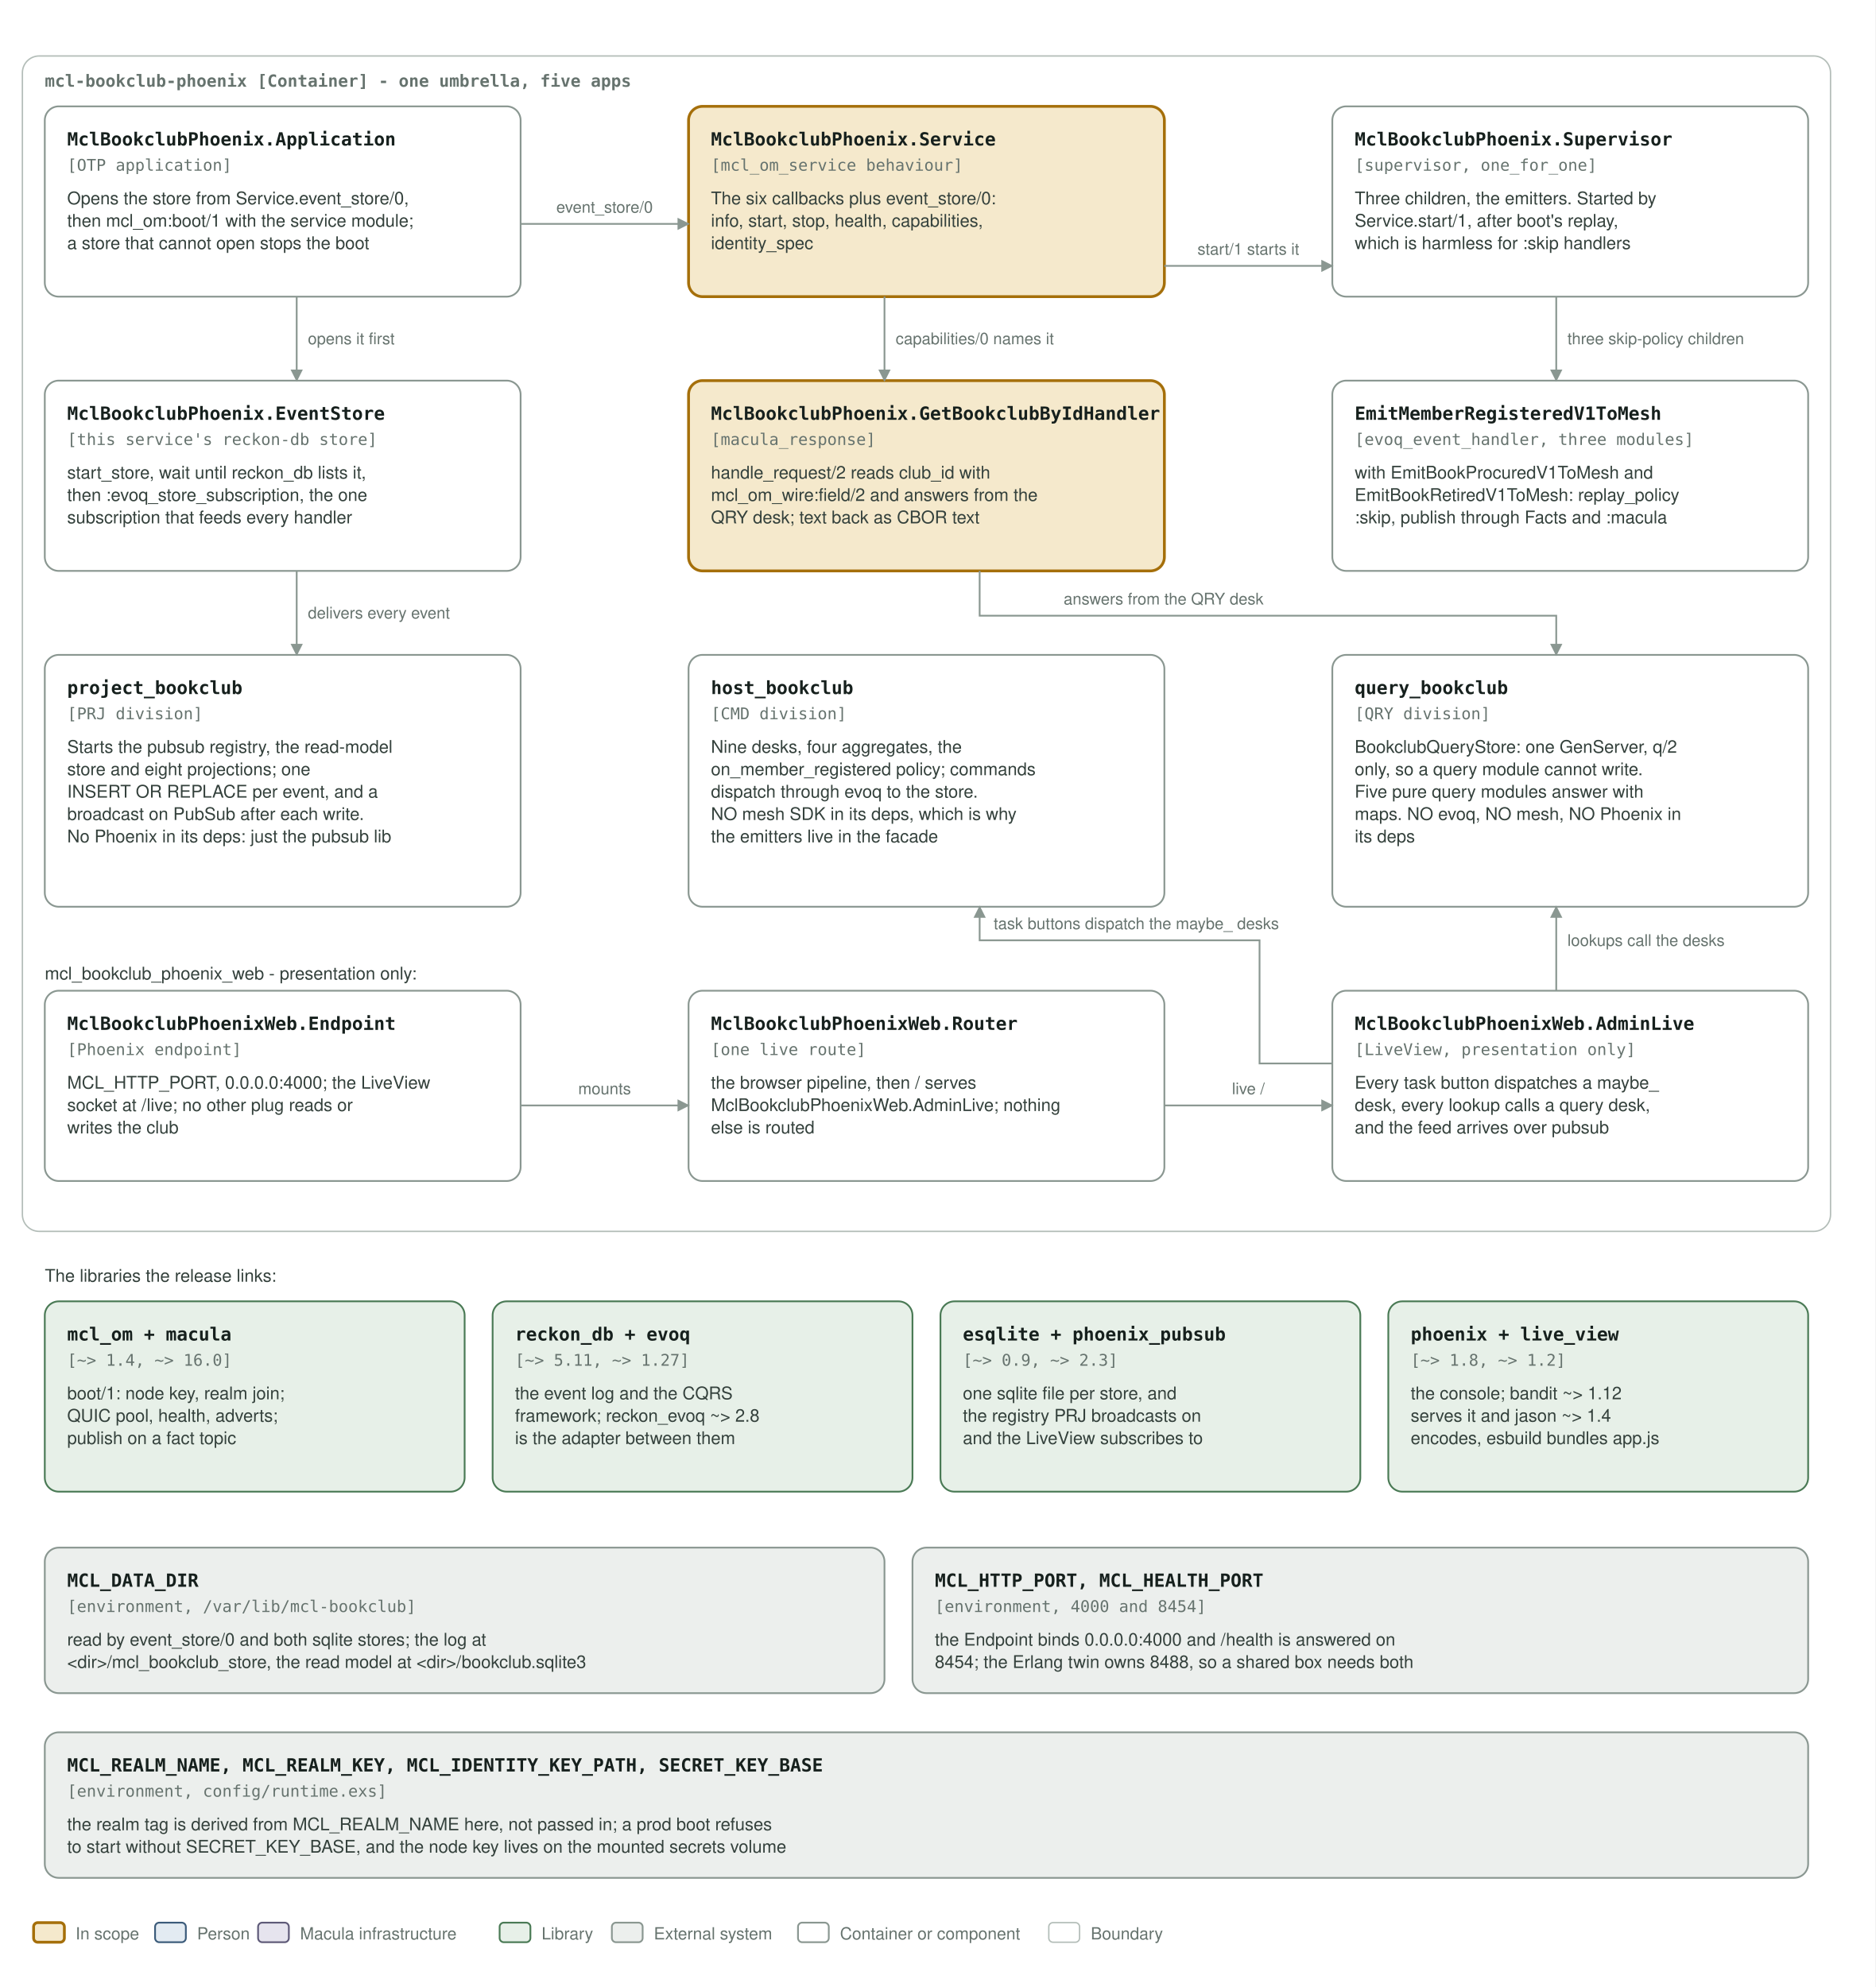
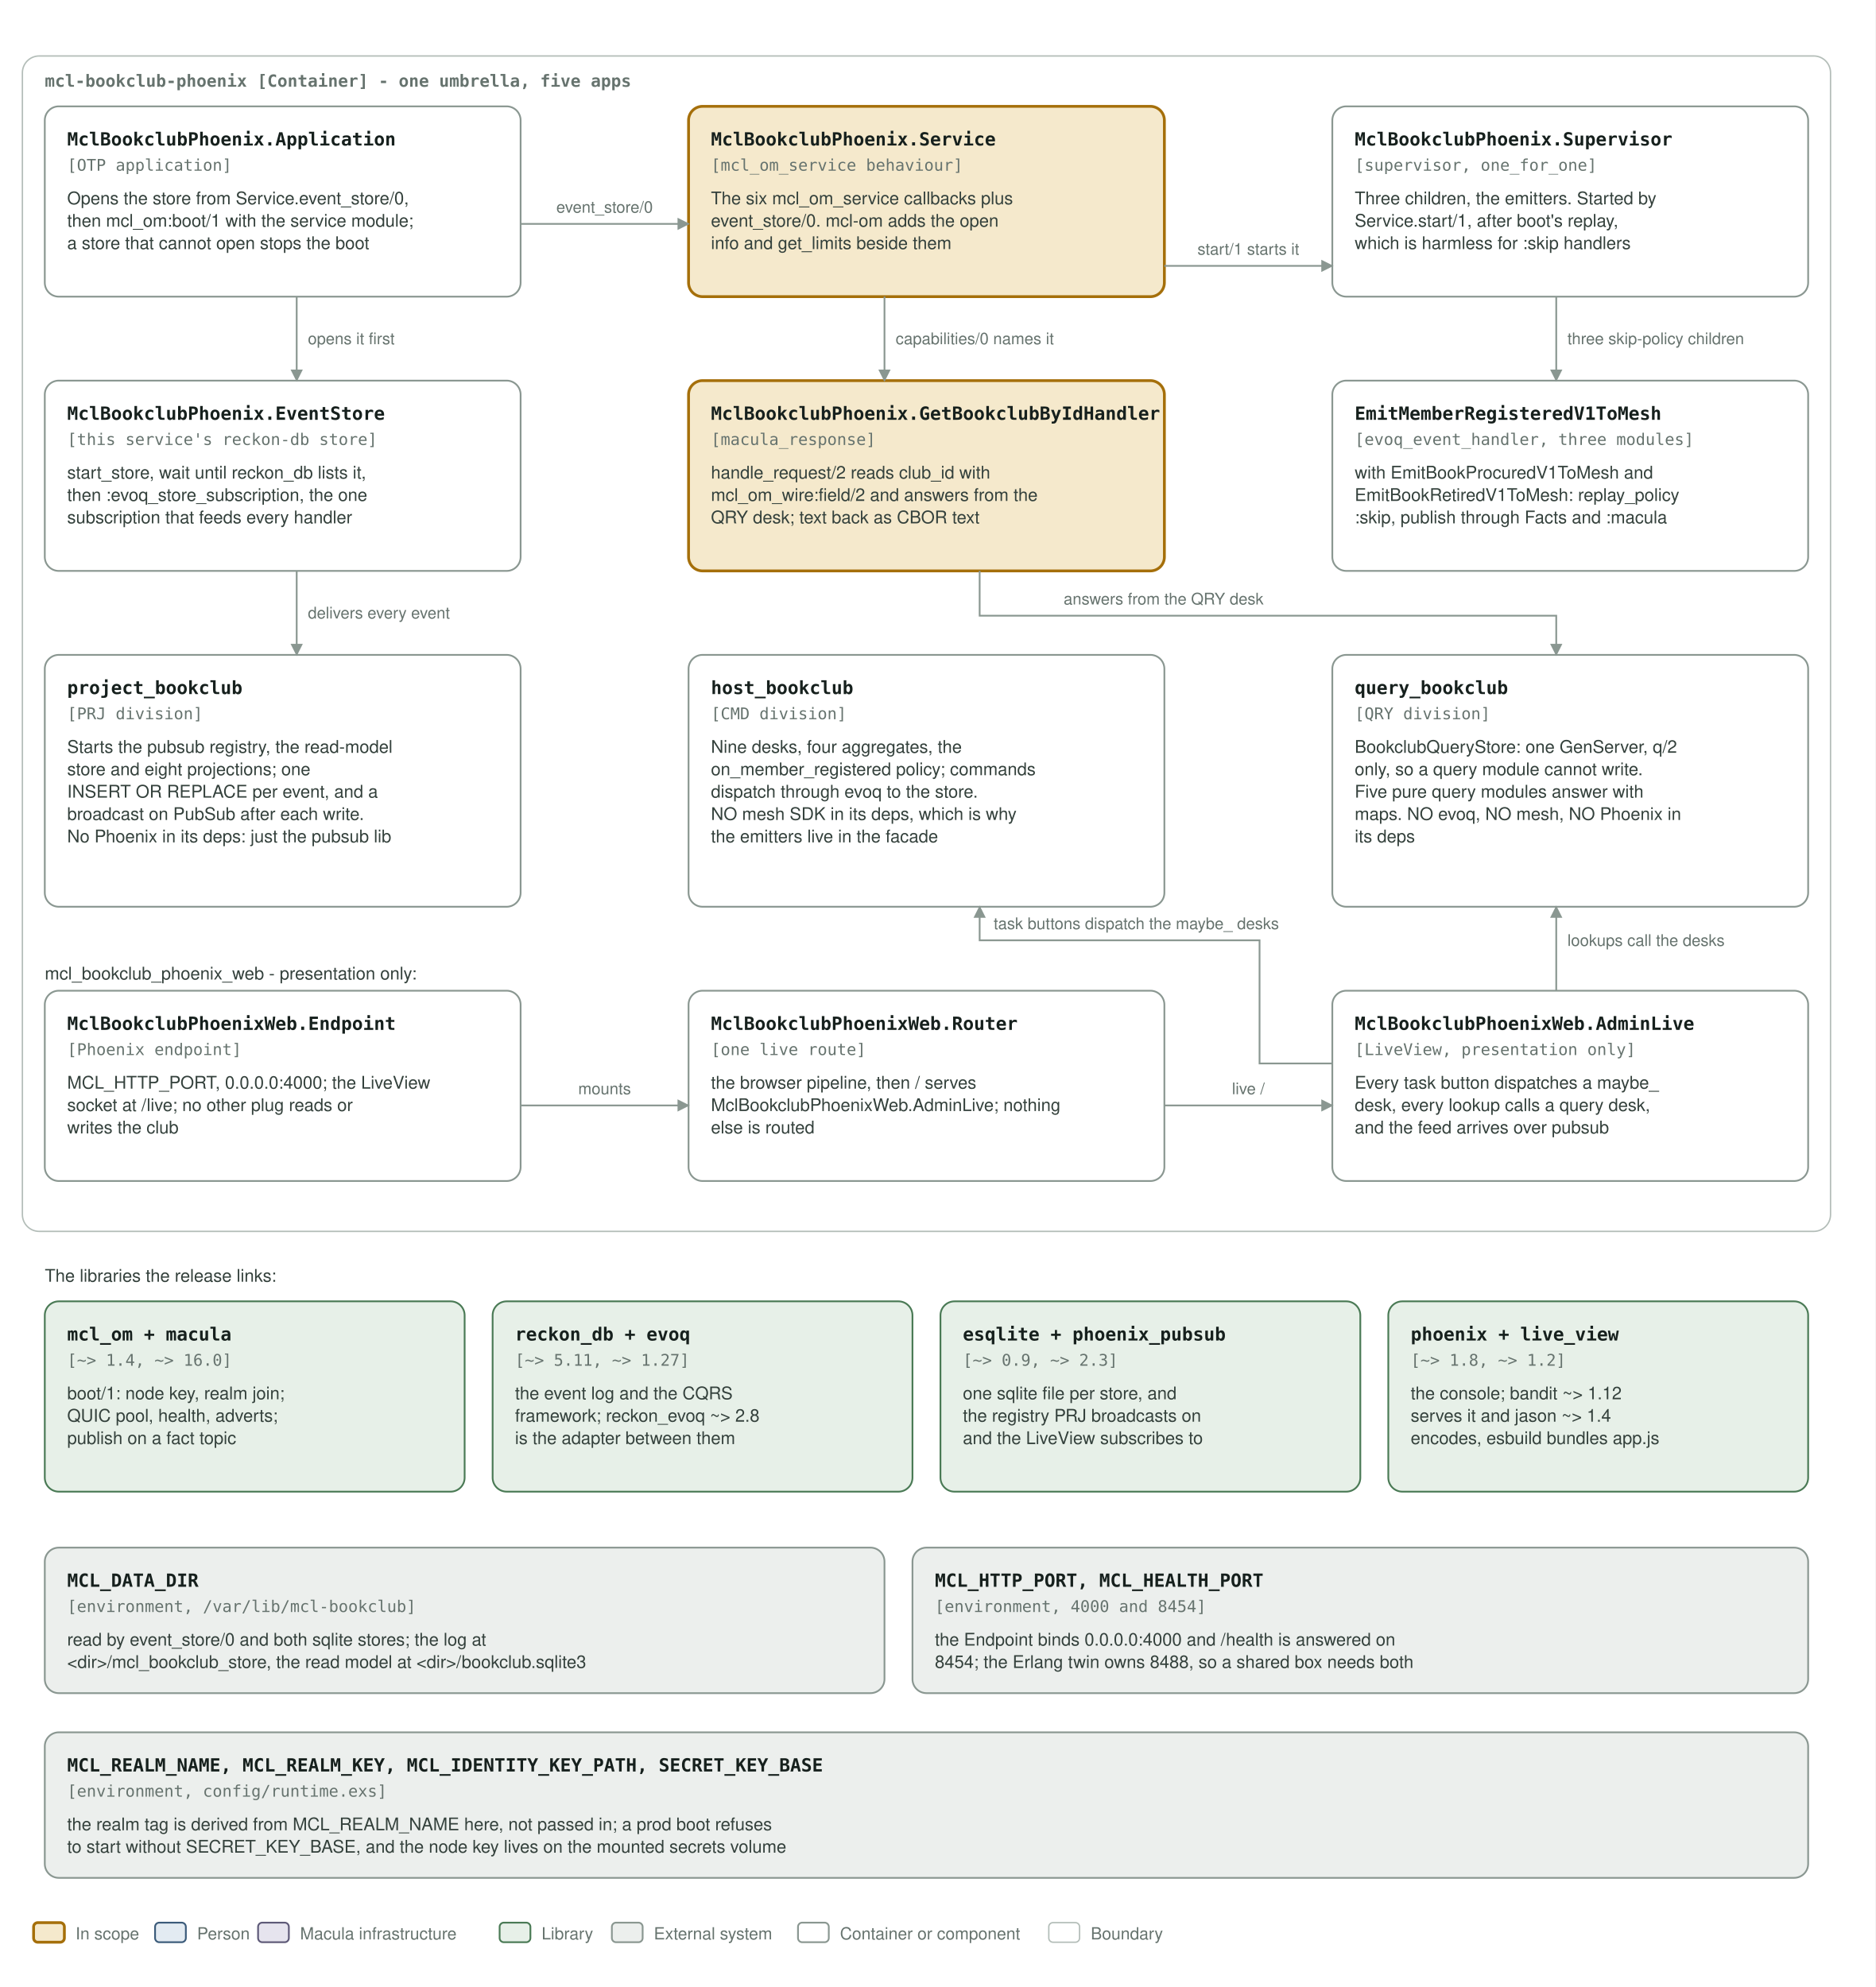
<svg xmlns="http://www.w3.org/2000/svg" viewBox="0 0 1340 1420" role="img" aria-label="mcl-bookclub-phoenix components">
  <style>
.t-name { font-family: "Atkinson Hyperlegible", "Segoe UI", system-ui, -apple-system, Helvetica, Arial, sans-serif; font-size: 15px; font-weight: 700; }
.t-desc { font-family: "Atkinson Hyperlegible", "Segoe UI", system-ui, -apple-system, Helvetica, Arial, sans-serif; font-size: 12.5px; }
.t-rel { font-family: "Atkinson Hyperlegible", "Segoe UI", system-ui, -apple-system, Helvetica, Arial, sans-serif; font-size: 11.5px; paint-order: stroke; stroke-width: 4px; stroke-linejoin: round; }
.t-code { font-family: "JetBrains Mono", ui-monospace, Menlo, Consolas, monospace; font-size: 13px; font-weight: 600; }
.t-type { font-family: "JetBrains Mono", ui-monospace, Menlo, Consolas, monospace; font-size: 11.5px; }
.t-bound { font-family: "JetBrains Mono", ui-monospace, Menlo, Consolas, monospace; font-size: 12px; font-weight: 600; }
.t-leg { font-family: "Atkinson Hyperlegible", "Segoe UI", system-ui, -apple-system, Helvetica, Arial, sans-serif; font-size: 12px; }
.edge { fill: none; stroke-width: 1.25; }
.edge-later { fill: none; stroke-width: 1.25; stroke-dasharray: 5 4; }
.bg { fill: #FFFFFF; }
.b-sys { fill: #F5E9CC; stroke: #A56F0A; stroke-width: 2; }
.b-per { fill: #E3EBF2; stroke: #3B5B7A; stroke-width: 1.25; }
.b-mac { fill: #E6E4EE; stroke: #5E5A78; stroke-width: 1.25; }
.b-lib { fill: #E7F0E8; stroke: #4A7A55; stroke-width: 1.25; }
.b-ext { fill: #ECEFED; stroke: #8A9791; stroke-width: 1.25; }
.b-cmp { fill: #FFFFFF; stroke: #8A9791; stroke-width: 1.25; }
.b-later { fill: none; stroke: #8A9791; stroke-width: 1.25; stroke-dasharray: 5 4; }
.bound { fill: none; stroke: #B3BDB8; stroke-width: 1; }
.head { fill: #3B5B7A; }
.t-name, .t-code { fill: #16201D; }
.t-type, .t-bound, .t-leg { fill: #66736E; }
.t-desc { fill: #34413C; }
.t-rel { fill: #66736E; stroke: #FFFFFF; }
.edge, .edge-later { stroke: #8A9791; }
.arrowhead { fill: #8A9791; }
@media (prefers-color-scheme: dark) {
.bg { fill: #171F1C; }
.b-sys { fill: #3A2E13; stroke: #E3AA3C; }
.b-per { fill: #1D2A36; stroke: #8EB4D8; }
.b-mac { fill: #26243A; stroke: #A9A4C8; }
.b-lib { fill: #1A241C; stroke: #8FBE9B; }
.b-ext { fill: #1C2421; stroke: #7D8B85; }
.b-cmp { fill: #171F1C; stroke: #7D8B85; }
.b-later { stroke: #7D8B85; }
.bound { stroke: #4A5752; }
.head { fill: #8EB4D8; }
.t-name, .t-code { fill: #E6ECE9; }
.t-type, .t-bound, .t-leg { fill: #93A09A; }
.t-desc { fill: #C3CDC8; }
.t-rel { fill: #93A09A; stroke: #171F1C; }
.edge, .edge-later { stroke: #7D8B85; }
.arrowhead { fill: #7D8B85; }
}
</style>
  <defs>
    <marker id="a" viewBox="0 0 10 10" refX="9" refY="5" markerWidth="7" markerHeight="7" orient="auto-start-reverse">
      <path class="arrowhead" d="M0 0L10 5L0 10z" />
    </marker>
  </defs>
  <rect class="bg" x="0" y="0" width="1340" height="1420" />
  <rect class="bound" x="16" y="40" width="1292" height="840" rx="12" />
  <text class="t-bound" x="32" y="62">mcl-bookclub-phoenix [Container] - one umbrella, five apps</text>
  <rect class="b-cmp" x="32" y="76" width="340" height="136" rx="10" />
  <text class="t-code" x="48" y="104">MclBookclubPhoenix.Application</text>
  <text class="t-type" x="48" y="122">[OTP application]</text>
  <text class="t-desc" x="48" y="146">Opens the store from Service.event_store/0,</text>
  <text class="t-desc" x="48" y="162">then mcl_om:boot/1 with the service module;</text>
  <text class="t-desc" x="48" y="178">a store that cannot open stops the boot</text>
  <rect class="b-sys" x="492" y="76" width="340" height="136" rx="10" />
  <text class="t-code" x="508" y="104">MclBookclubPhoenix.Service</text>
  <text class="t-type" x="508" y="122">[mcl_om_service behaviour]</text>
-   <text class="t-desc" x="508" y="146">The six callbacks plus event_store/0:</text>
-   <text class="t-desc" x="508" y="162">info, start, stop, health, capabilities,</text>
-   <text class="t-desc" x="508" y="178">identity_spec</text>
+   <text class="t-desc" x="508" y="146">The six mcl_om_service callbacks plus</text>
+   <text class="t-desc" x="508" y="162">event_store/0. mcl-om adds the open</text>
+   <text class="t-desc" x="508" y="178">info and get_limits beside them</text>
  <rect class="b-cmp" x="952" y="76" width="340" height="136" rx="10" />
  <text class="t-code" x="968" y="104">MclBookclubPhoenix.Supervisor</text>
  <text class="t-type" x="968" y="122">[supervisor, one_for_one]</text>
  <text class="t-desc" x="968" y="146">Three children, the emitters. Started by</text>
  <text class="t-desc" x="968" y="162">Service.start/1, after boot's replay,</text>
  <text class="t-desc" x="968" y="178">which is harmless for :skip handlers</text>
  <rect class="b-cmp" x="32" y="272" width="340" height="136" rx="10" />
  <text class="t-code" x="48" y="300">MclBookclubPhoenix.EventStore</text>
  <text class="t-type" x="48" y="318">[this service's reckon-db store]</text>
  <text class="t-desc" x="48" y="342">start_store, wait until reckon_db lists it,</text>
  <text class="t-desc" x="48" y="358">then :evoq_store_subscription, the one</text>
  <text class="t-desc" x="48" y="374">subscription that feeds every handler</text>
  <rect class="b-sys" x="492" y="272" width="340" height="136" rx="10" />
  <text class="t-code" x="508" y="300">MclBookclubPhoenix.GetBookclubByIdHandler</text>
  <text class="t-type" x="508" y="318">[macula_response]</text>
  <text class="t-desc" x="508" y="342">handle_request/2 reads club_id with</text>
  <text class="t-desc" x="508" y="358">mcl_om_wire:field/2 and answers from the</text>
  <text class="t-desc" x="508" y="374">QRY desk; text back as CBOR text</text>
  <rect class="b-cmp" x="952" y="272" width="340" height="136" rx="10" />
  <text class="t-code" x="968" y="300">EmitMemberRegisteredV1ToMesh</text>
  <text class="t-type" x="968" y="318">[evoq_event_handler, three modules]</text>
  <text class="t-desc" x="968" y="342">with EmitBookProcuredV1ToMesh and</text>
  <text class="t-desc" x="968" y="358">EmitBookRetiredV1ToMesh: replay_policy</text>
  <text class="t-desc" x="968" y="374">:skip, publish through Facts and :macula</text>
  <rect class="b-cmp" x="32" y="468" width="340" height="180" rx="10" />
  <text class="t-code" x="48" y="496">project_bookclub</text>
  <text class="t-type" x="48" y="514">[PRJ division]</text>
  <text class="t-desc" x="48" y="538">Starts the pubsub registry, the read-model</text>
  <text class="t-desc" x="48" y="554">store and eight projections; one</text>
  <text class="t-desc" x="48" y="570">INSERT OR REPLACE per event, and a</text>
  <text class="t-desc" x="48" y="586">broadcast on PubSub after each write.</text>
  <text class="t-desc" x="48" y="602">No Phoenix in its deps: just the pubsub lib</text>
  <rect class="b-cmp" x="492" y="468" width="340" height="180" rx="10" />
  <text class="t-code" x="508" y="496">host_bookclub</text>
  <text class="t-type" x="508" y="514">[CMD division]</text>
  <text class="t-desc" x="508" y="538">Nine desks, four aggregates, the</text>
  <text class="t-desc" x="508" y="554">on_member_registered policy; commands</text>
  <text class="t-desc" x="508" y="570">dispatch through evoq to the store.</text>
  <text class="t-desc" x="508" y="586">NO mesh SDK in its deps, which is why</text>
  <text class="t-desc" x="508" y="602">the emitters live in the facade</text>
  <rect class="b-cmp" x="952" y="468" width="340" height="180" rx="10" />
  <text class="t-code" x="968" y="496">query_bookclub</text>
  <text class="t-type" x="968" y="514">[QRY division]</text>
  <text class="t-desc" x="968" y="538">BookclubQueryStore: one GenServer, q/2</text>
  <text class="t-desc" x="968" y="554">only, so a query module cannot write.</text>
  <text class="t-desc" x="968" y="570">Five pure query modules answer with</text>
  <text class="t-desc" x="968" y="586">maps. NO evoq, NO mesh, NO Phoenix in</text>
  <text class="t-desc" x="968" y="602">its deps</text>
  <text class="t-desc" x="32" y="700">mcl_bookclub_phoenix_web - presentation only:</text>
  <rect class="b-cmp" x="32" y="708" width="340" height="136" rx="10" />
  <text class="t-code" x="48" y="736">MclBookclubPhoenixWeb.Endpoint</text>
  <text class="t-type" x="48" y="754">[Phoenix endpoint]</text>
  <text class="t-desc" x="48" y="778">MCL_HTTP_PORT, 0.0.0.0:4000; the LiveView</text>
  <text class="t-desc" x="48" y="794">socket at /live; no other plug reads or</text>
  <text class="t-desc" x="48" y="810">writes the club</text>
  <rect class="b-cmp" x="492" y="708" width="340" height="136" rx="10" />
  <text class="t-code" x="508" y="736">MclBookclubPhoenixWeb.Router</text>
  <text class="t-type" x="508" y="754">[one live route]</text>
  <text class="t-desc" x="508" y="778">the browser pipeline, then / serves</text>
  <text class="t-desc" x="508" y="794">MclBookclubPhoenixWeb.AdminLive; nothing</text>
  <text class="t-desc" x="508" y="810">else is routed</text>
  <rect class="b-cmp" x="952" y="708" width="340" height="136" rx="10" />
  <text class="t-code" x="968" y="736">MclBookclubPhoenixWeb.AdminLive</text>
  <text class="t-type" x="968" y="754">[LiveView, presentation only]</text>
  <text class="t-desc" x="968" y="778">Every task button dispatches a maybe_</text>
  <text class="t-desc" x="968" y="794">desk, every lookup calls a query desk,</text>
  <text class="t-desc" x="968" y="810">and the feed arrives over pubsub</text>
  <text class="t-desc" x="32" y="916">The libraries the release links:</text>
  <rect class="b-lib" x="32" y="930" width="300" height="136" rx="10" />
  <text class="t-code" x="48" y="958">mcl_om + macula</text>
  <text class="t-type" x="48" y="976">[~&gt; 1.4, ~&gt; 16.0]</text>
  <text class="t-desc" x="48" y="1000">boot/1: node key, realm join;</text>
  <text class="t-desc" x="48" y="1016">QUIC pool, health, adverts;</text>
  <text class="t-desc" x="48" y="1032">publish on a fact topic</text>
  <rect class="b-lib" x="352" y="930" width="300" height="136" rx="10" />
  <text class="t-code" x="368" y="958">reckon_db + evoq</text>
  <text class="t-type" x="368" y="976">[~&gt; 5.11, ~&gt; 1.27]</text>
  <text class="t-desc" x="368" y="1000">the event log and the CQRS</text>
  <text class="t-desc" x="368" y="1016">framework; reckon_evoq ~&gt; 2.8</text>
  <text class="t-desc" x="368" y="1032">is the adapter between them</text>
  <rect class="b-lib" x="672" y="930" width="300" height="136" rx="10" />
  <text class="t-code" x="688" y="958">esqlite + phoenix_pubsub</text>
  <text class="t-type" x="688" y="976">[~&gt; 0.9, ~&gt; 2.3]</text>
  <text class="t-desc" x="688" y="1000">one sqlite file per store, and</text>
  <text class="t-desc" x="688" y="1016">the registry PRJ broadcasts on</text>
  <text class="t-desc" x="688" y="1032">and the LiveView subscribes to</text>
  <rect class="b-lib" x="992" y="930" width="300" height="136" rx="10" />
  <text class="t-code" x="1008" y="958">phoenix + live_view</text>
  <text class="t-type" x="1008" y="976">[~&gt; 1.8, ~&gt; 1.2]</text>
  <text class="t-desc" x="1008" y="1000">the console; bandit ~&gt; 1.12</text>
  <text class="t-desc" x="1008" y="1016">serves it and jason ~&gt; 1.4</text>
  <text class="t-desc" x="1008" y="1032">encodes, esbuild bundles app.js</text>
  <rect class="b-ext" x="32" y="1106" width="600" height="104" rx="10" />
  <text class="t-code" x="48" y="1134">MCL_DATA_DIR</text>
  <text class="t-type" x="48" y="1152">[environment, /var/lib/mcl-bookclub]</text>
  <text class="t-desc" x="48" y="1176">read by event_store/0 and both sqlite stores; the log at</text>
  <text class="t-desc" x="48" y="1192">&lt;dir&gt;/mcl_bookclub_store, the read model at &lt;dir&gt;/bookclub.sqlite3</text>
  <rect class="b-ext" x="652" y="1106" width="640" height="104" rx="10" />
  <text class="t-code" x="668" y="1134">MCL_HTTP_PORT, MCL_HEALTH_PORT</text>
  <text class="t-type" x="668" y="1152">[environment, 4000 and 8454]</text>
  <text class="t-desc" x="668" y="1176">the Endpoint binds 0.0.0.0:4000 and /health is answered on</text>
  <text class="t-desc" x="668" y="1192">8454; the Erlang twin owns 8488, so a shared box needs both</text>
  <rect class="b-ext" x="32" y="1238" width="1260" height="104" rx="10" />
  <text class="t-code" x="48" y="1266">MCL_REALM_NAME, MCL_REALM_KEY, MCL_IDENTITY_KEY_PATH, SECRET_KEY_BASE</text>
  <text class="t-type" x="48" y="1284">[environment, config/runtime.exs]</text>
  <text class="t-desc" x="48" y="1308">the realm tag is derived from MCL_REALM_NAME here, not passed in; a prod boot refuses</text>
  <text class="t-desc" x="48" y="1324">to start without SECRET_KEY_BASE, and the node key lives on the mounted secrets volume</text>
  <path class="edge" d="M372 160H492" marker-end="url(#a)" />
  <text class="t-rel" x="432" y="152" text-anchor="middle">event_store/0</text>
  <path class="edge" d="M832 190H952" marker-end="url(#a)" />
  <text class="t-rel" x="892" y="182" text-anchor="middle">start/1 starts it</text>
  <path class="edge" d="M212 212V272" marker-end="url(#a)" />
  <text class="t-rel" x="220" y="246">opens it first</text>
  <path class="edge" d="M632 212V272" marker-end="url(#a)" />
  <text class="t-rel" x="640" y="246">capabilities/0 names it</text>
  <path class="edge" d="M1112 212V272" marker-end="url(#a)" />
  <text class="t-rel" x="1120" y="246">three skip-policy children</text>
  <path class="edge" d="M212 408V468" marker-end="url(#a)" />
  <text class="t-rel" x="220" y="442">delivers every event</text>
  <path class="edge" d="M700 408V440H1112V468" marker-end="url(#a)" />
  <text class="t-rel" x="760" y="432">answers from the QRY desk</text>
  <path class="edge" d="M372 790H492" marker-end="url(#a)" />
  <text class="t-rel" x="432" y="782" text-anchor="middle">mounts</text>
  <path class="edge" d="M832 790H952" marker-end="url(#a)" />
  <text class="t-rel" x="892" y="782" text-anchor="middle">live /</text>
  <path class="edge" d="M952 760H900V672H700V648" marker-end="url(#a)" />
  <text class="t-rel" x="710" y="664">task buttons dispatch the maybe_ desks</text>
  <path class="edge" d="M1112 708V648" marker-end="url(#a)" />
  <text class="t-rel" x="1120" y="676">lookups call the desks</text>
  <rect class="b-sys" x="24" y="1374" width="22" height="14" rx="3" />
  <text class="t-leg" x="54" y="1386">In scope</text>
  <rect class="b-per" x="110.8" y="1374" width="22" height="14" rx="3" />
  <text class="t-leg" x="140.8" y="1386">Person</text>
  <rect class="b-mac" x="184.4" y="1374" width="22" height="14" rx="3" />
  <text class="t-leg" x="214.4" y="1386">Macula infrastructure</text>
  <rect class="b-lib" x="357.0" y="1374" width="22" height="14" rx="3" />
  <text class="t-leg" x="387.0" y="1386">Library</text>
  <rect class="b-ext" x="437.2" y="1374" width="22" height="14" rx="3" />
  <text class="t-leg" x="467.2" y="1386">External system</text>
  <rect class="b-cmp" x="570.2" y="1374" width="22" height="14" rx="3" />
  <text class="t-leg" x="600.2" y="1386">Container or component</text>
  <rect class="bound" x="749.4" y="1374" width="22" height="14" rx="3" />
  <text class="t-leg" x="779.4" y="1386">Boundary</text>
</svg>
